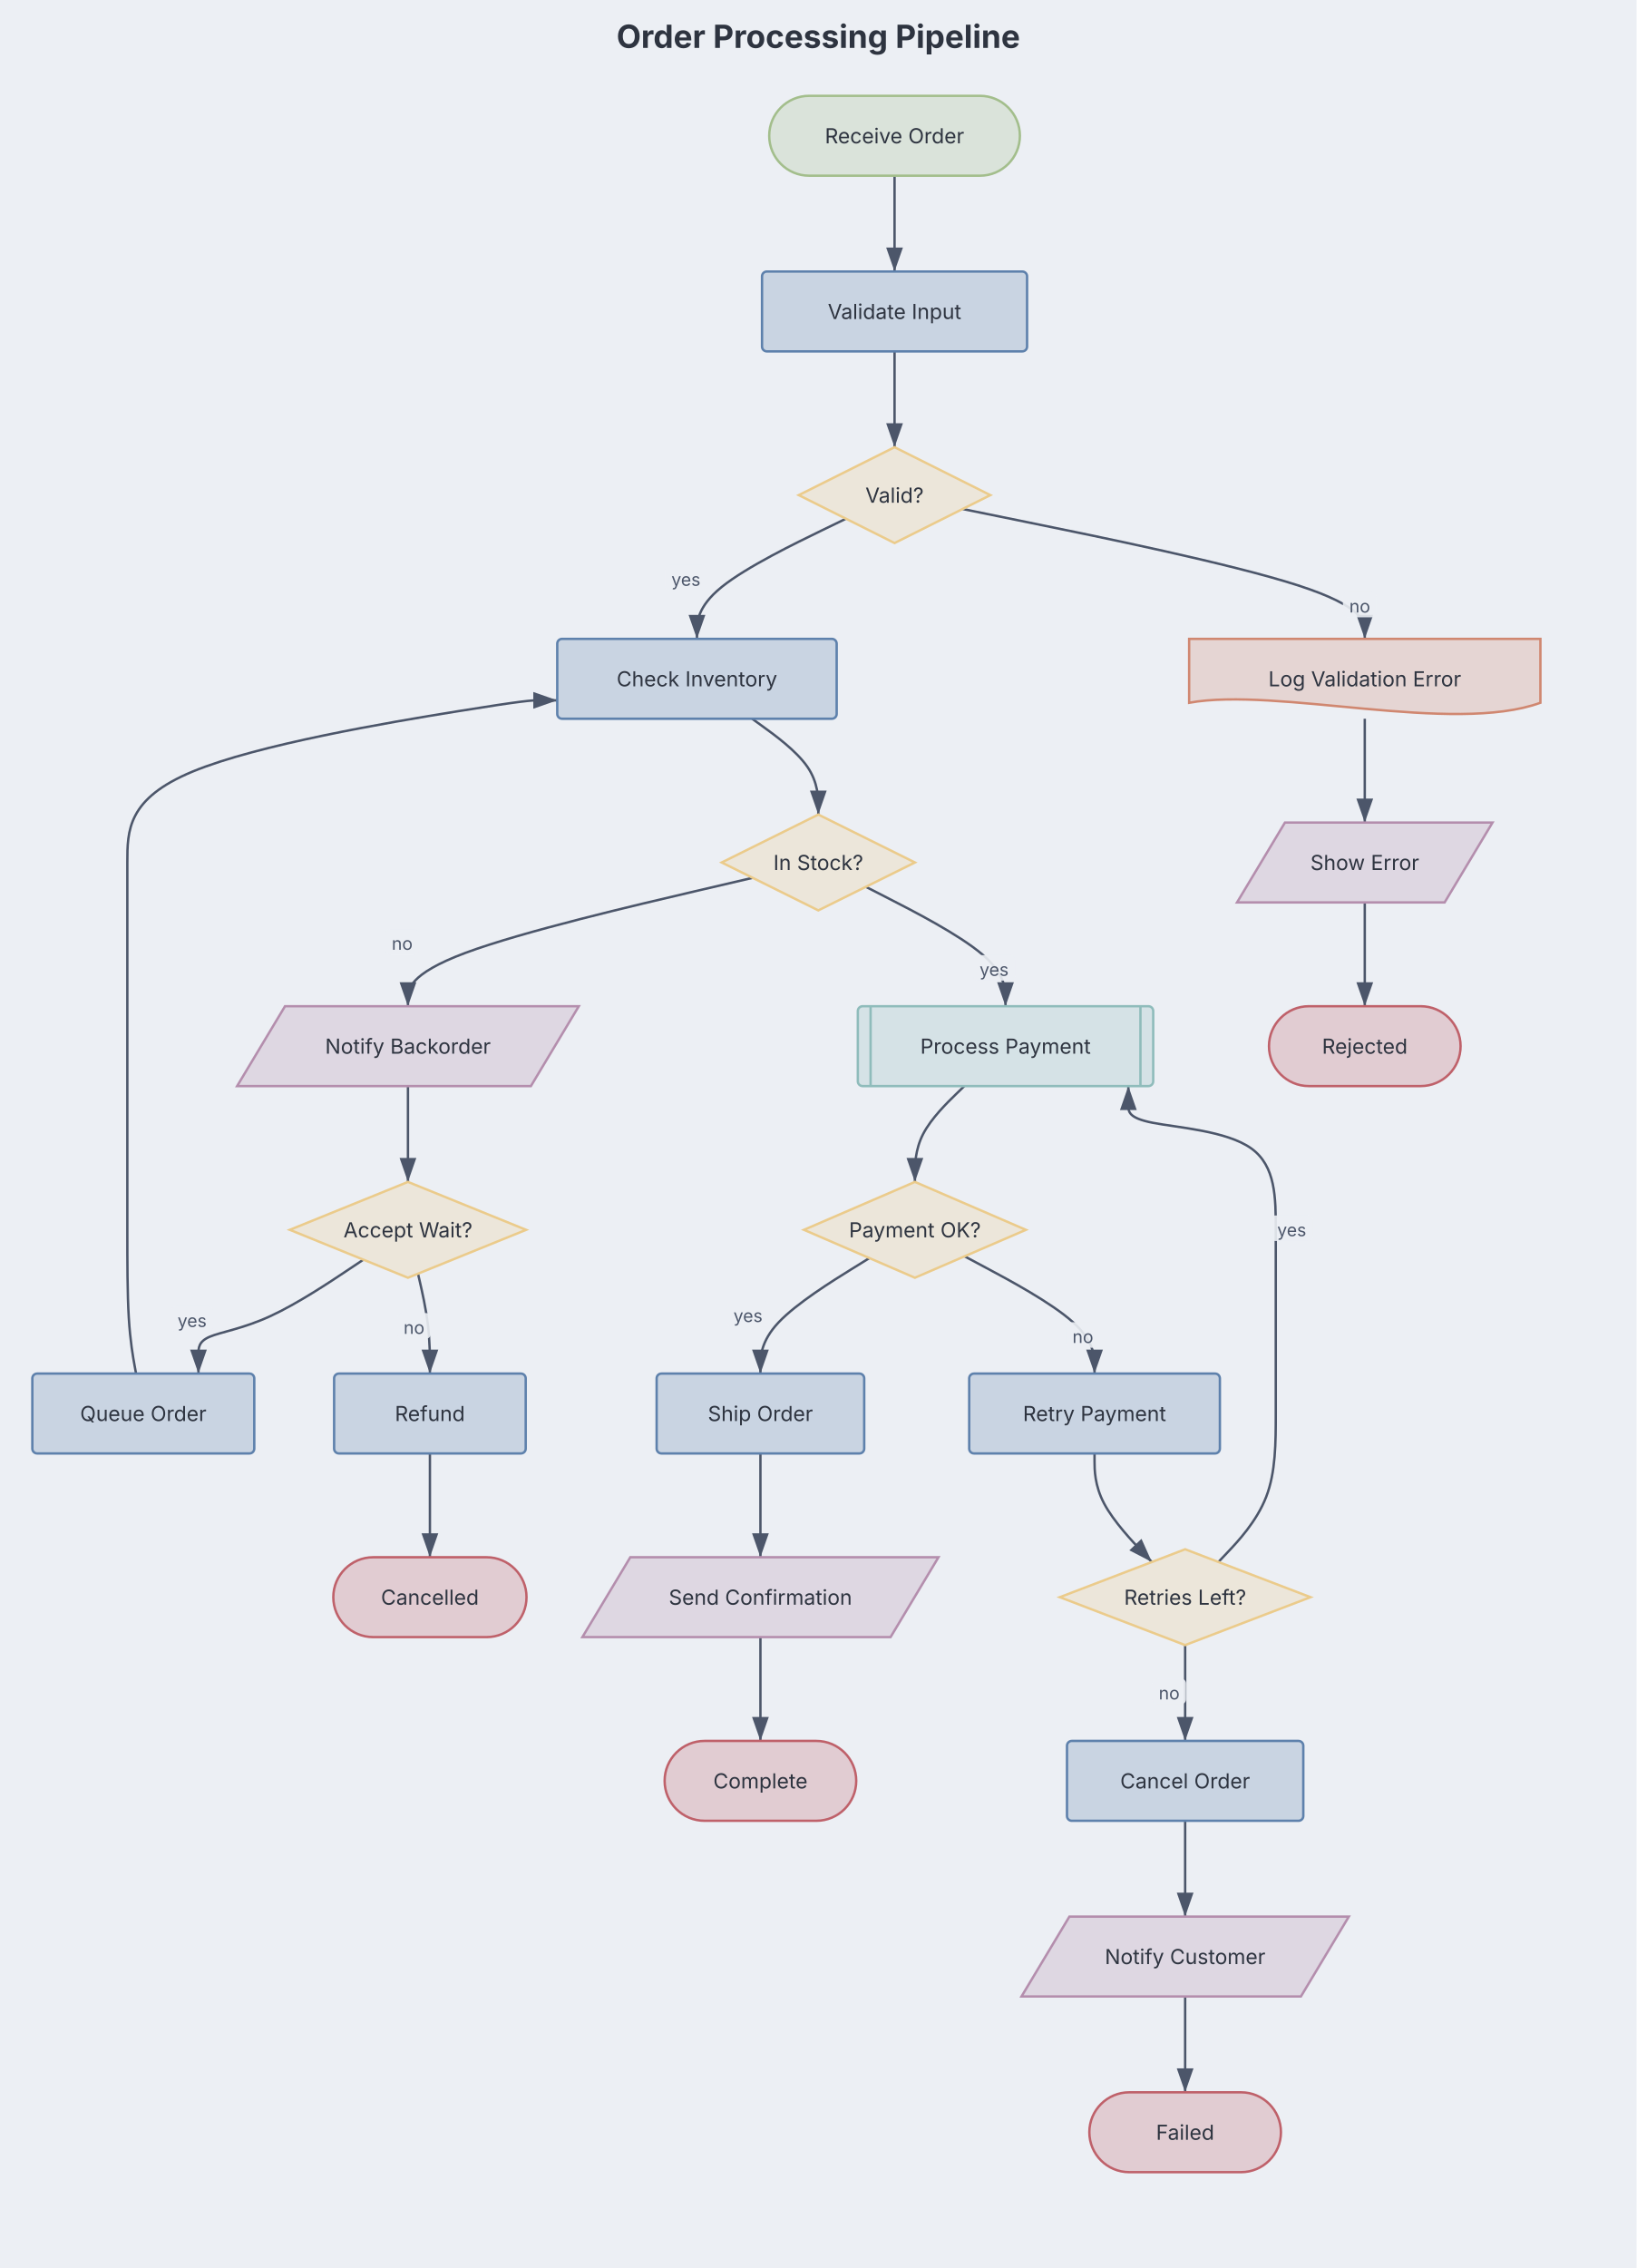
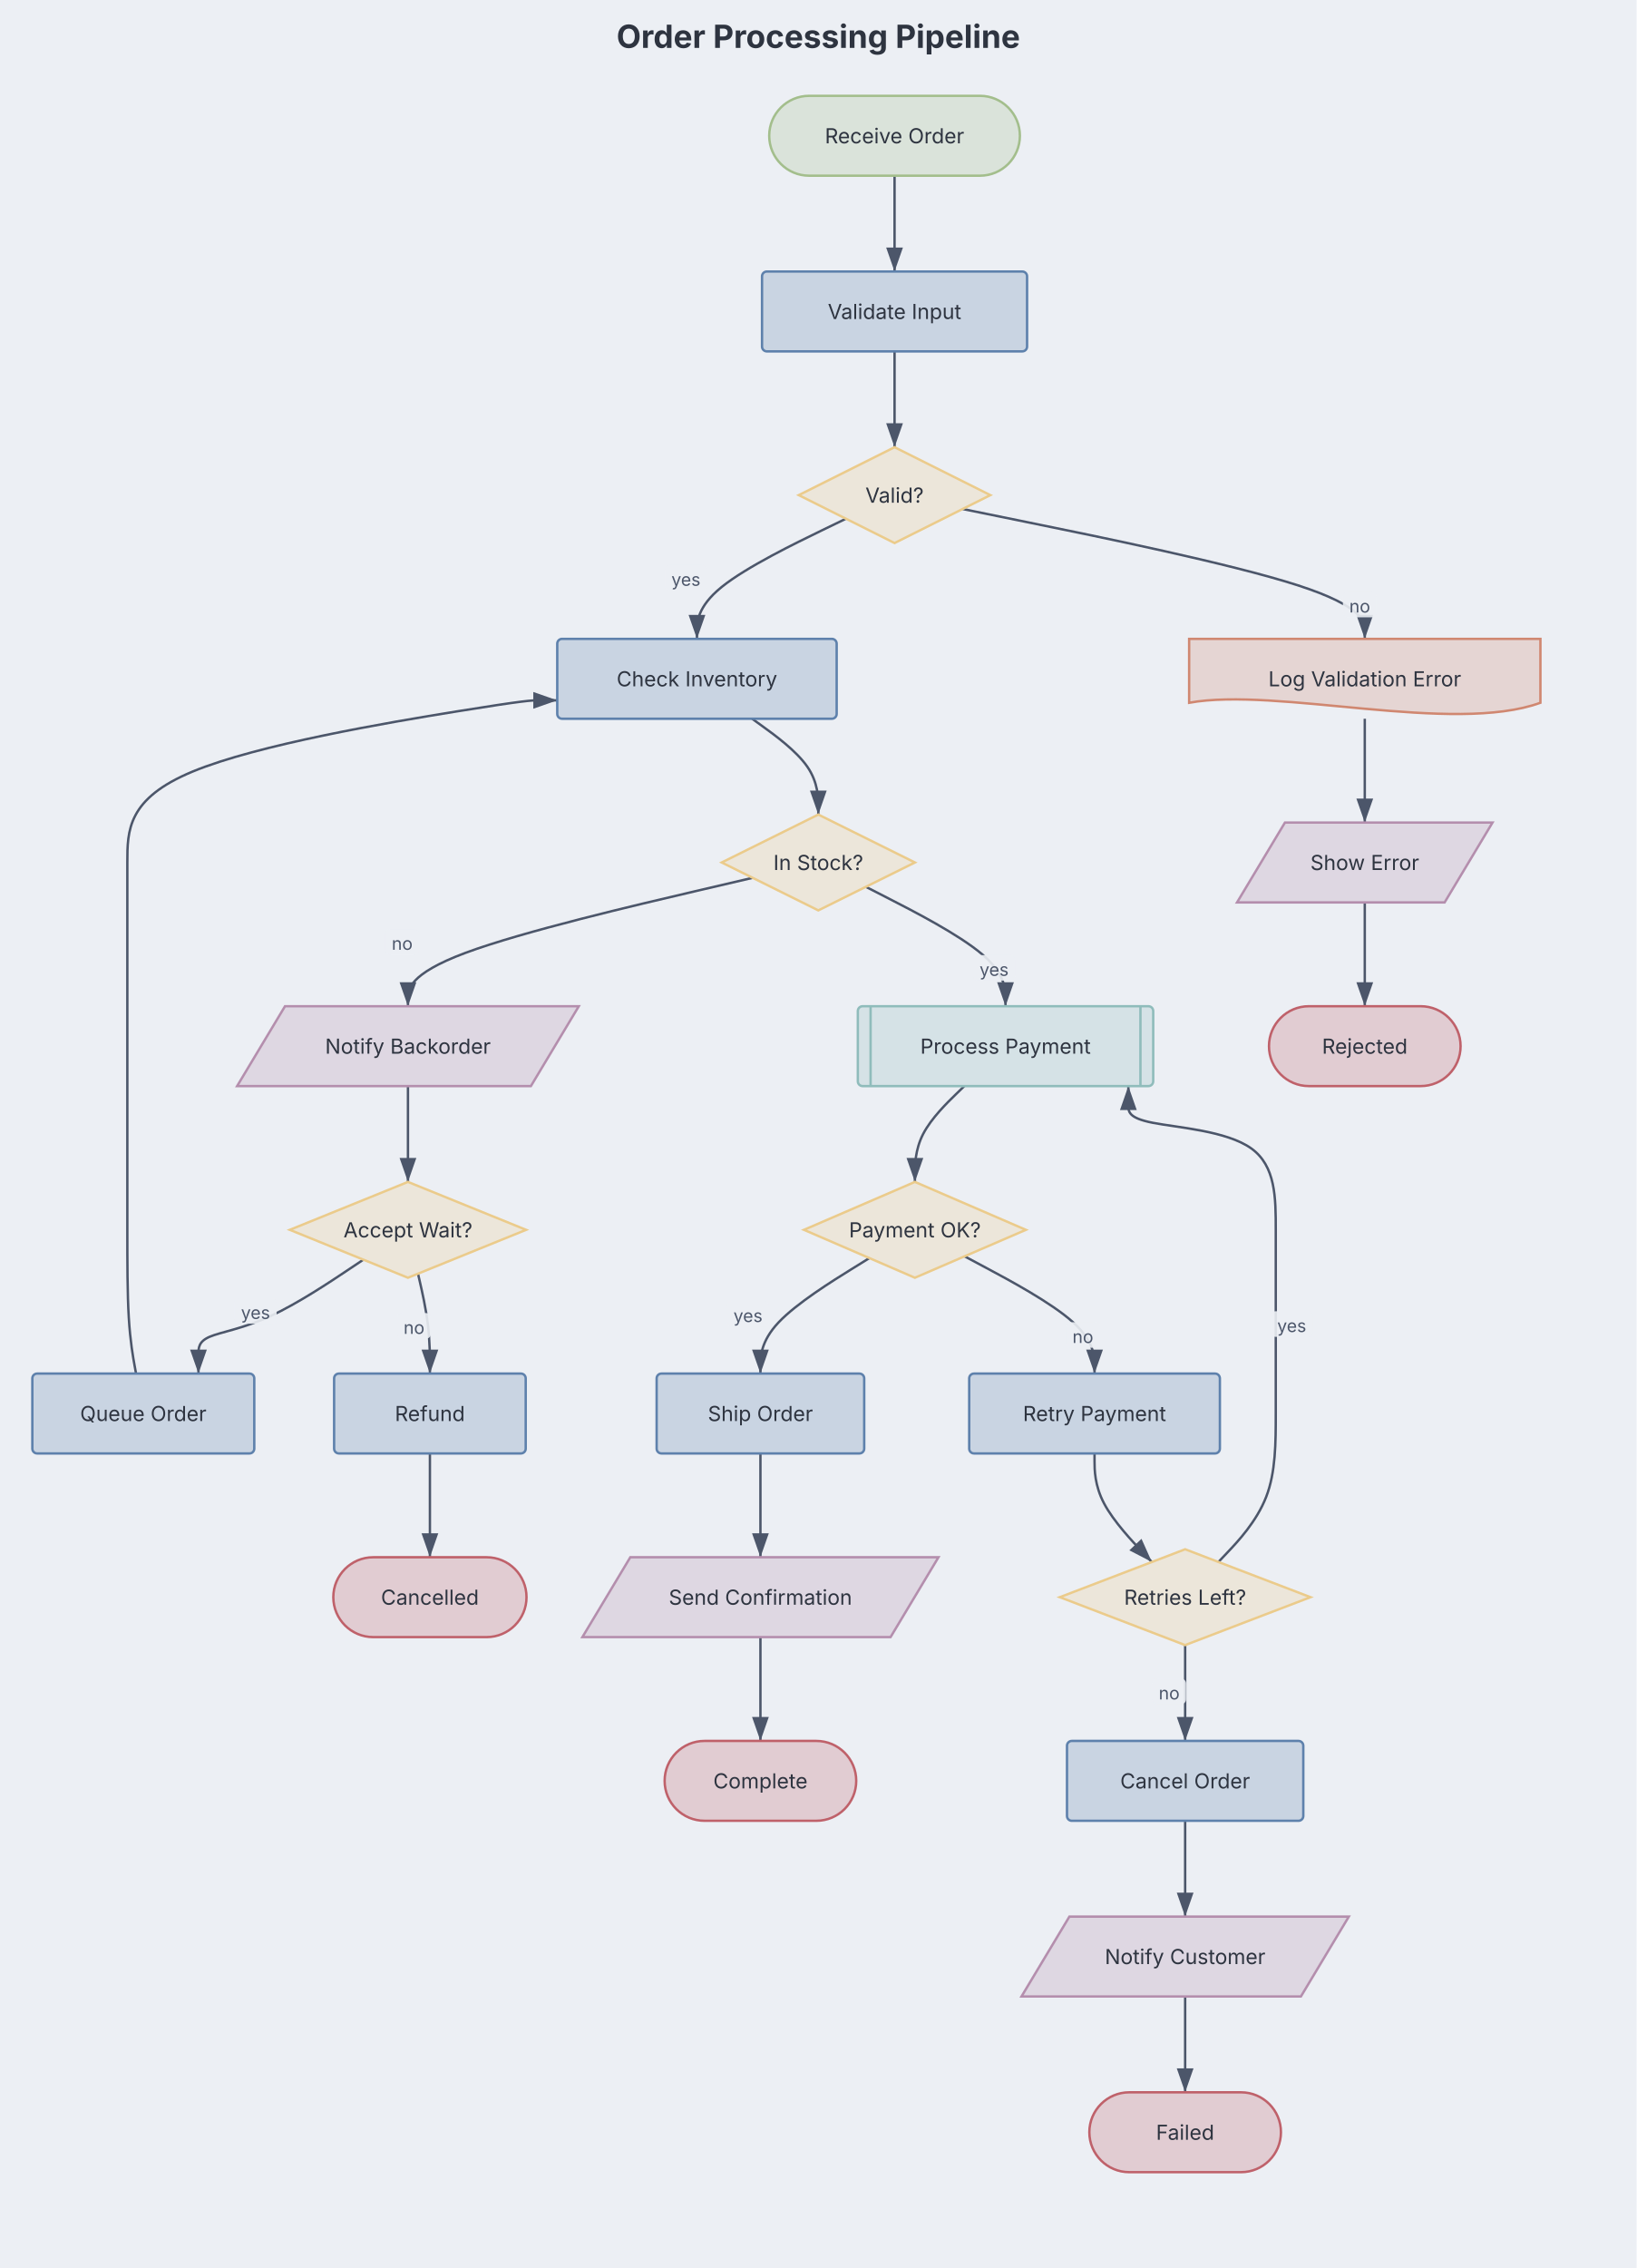
<svg xmlns="http://www.w3.org/2000/svg" aria-describedby="dgmo-desc-ec49a69b" role="img" aria-label="Order Processing Pipeline — Flowchart diagram" width="1025" height="1420" viewBox="0 0 1025 1420" preserveAspectRatio="xMidYMin meet" style="font-family: Inter, system-ui, Avenir, Helvetica, Arial, sans-serif; background: rgb(236, 239, 244);">
  <style>.fc-node:hover{filter:saturate(1.4) brightness(1.06)}.fc-node{transition:filter .12s ease, opacity .12s ease}@media (hover:hover){svg:has(.fc-node[data-node-id="terminal:receive order"]:hover) .fc-edge-group:not([data-source="terminal:receive order"]):not([data-target="terminal:receive order"]){opacity:0.4}svg:has(.fc-node[data-node-id="process:validate input"]:hover) .fc-edge-group:not([data-source="process:validate input"]):not([data-target="process:validate input"]){opacity:0.4}svg:has(.fc-node[data-node-id="decision:valid?"]:hover) .fc-edge-group:not([data-source="decision:valid?"]):not([data-target="decision:valid?"]){opacity:0.4}svg:has(.fc-node[data-node-id="process:check inventory"]:hover) .fc-edge-group:not([data-source="process:check inventory"]):not([data-target="process:check inventory"]){opacity:0.4}svg:has(.fc-node[data-node-id="decision:in stock?"]:hover) .fc-edge-group:not([data-source="decision:in stock?"]):not([data-target="decision:in stock?"]){opacity:0.4}svg:has(.fc-node[data-node-id="subroutine:process payment"]:hover) .fc-edge-group:not([data-source="subroutine:process payment"]):not([data-target="subroutine:process payment"]){opacity:0.4}svg:has(.fc-node[data-node-id="decision:payment ok?"]:hover) .fc-edge-group:not([data-source="decision:payment ok?"]):not([data-target="decision:payment ok?"]){opacity:0.4}svg:has(.fc-node[data-node-id="process:ship order"]:hover) .fc-edge-group:not([data-source="process:ship order"]):not([data-target="process:ship order"]){opacity:0.4}svg:has(.fc-node[data-node-id="io:send confirmation"]:hover) .fc-edge-group:not([data-source="io:send confirmation"]):not([data-target="io:send confirmation"]){opacity:0.4}svg:has(.fc-node[data-node-id="terminal:complete"]:hover) .fc-edge-group:not([data-source="terminal:complete"]):not([data-target="terminal:complete"]){opacity:0.4}svg:has(.fc-node[data-node-id="process:retry payment"]:hover) .fc-edge-group:not([data-source="process:retry payment"]):not([data-target="process:retry payment"]){opacity:0.4}svg:has(.fc-node[data-node-id="decision:retries left?"]:hover) .fc-edge-group:not([data-source="decision:retries left?"]):not([data-target="decision:retries left?"]){opacity:0.4}svg:has(.fc-node[data-node-id="process:cancel order"]:hover) .fc-edge-group:not([data-source="process:cancel order"]):not([data-target="process:cancel order"]){opacity:0.4}svg:has(.fc-node[data-node-id="io:notify customer"]:hover) .fc-edge-group:not([data-source="io:notify customer"]):not([data-target="io:notify customer"]){opacity:0.4}svg:has(.fc-node[data-node-id="terminal:failed"]:hover) .fc-edge-group:not([data-source="terminal:failed"]):not([data-target="terminal:failed"]){opacity:0.4}svg:has(.fc-node[data-node-id="io:notify backorder"]:hover) .fc-edge-group:not([data-source="io:notify backorder"]):not([data-target="io:notify backorder"]){opacity:0.4}svg:has(.fc-node[data-node-id="decision:accept wait?"]:hover) .fc-edge-group:not([data-source="decision:accept wait?"]):not([data-target="decision:accept wait?"]){opacity:0.4}svg:has(.fc-node[data-node-id="process:queue order"]:hover) .fc-edge-group:not([data-source="process:queue order"]):not([data-target="process:queue order"]){opacity:0.4}svg:has(.fc-node[data-node-id="process:refund"]:hover) .fc-edge-group:not([data-source="process:refund"]):not([data-target="process:refund"]){opacity:0.4}svg:has(.fc-node[data-node-id="terminal:cancelled"]:hover) .fc-edge-group:not([data-source="terminal:cancelled"]):not([data-target="terminal:cancelled"]){opacity:0.4}svg:has(.fc-node[data-node-id="document:log validation error"]:hover) .fc-edge-group:not([data-source="document:log validation error"]):not([data-target="document:log validation error"]){opacity:0.4}svg:has(.fc-node[data-node-id="io:show error"]:hover) .fc-edge-group:not([data-source="io:show error"]):not([data-target="io:show error"]){opacity:0.4}svg:has(.fc-node[data-node-id="terminal:rejected"]:hover) .fc-edge-group:not([data-source="terminal:rejected"]):not([data-target="terminal:rejected"]){opacity:0.4}}</style>
  <rect class="dgmo-canvas-bg" x="0" y="0" width="1025" height="1420" fill="#eceff4" />
  <defs>
    <marker id="fc-arrow" viewBox="0 0 10 7" refX="10" refY="3.5" markerWidth="10" markerHeight="7" orient="auto">
      <polygon points="0,0 10,3.5 0,7" fill="#4c566a" />
    </marker>
  </defs>
  <text class="chart-title" x="512.5" y="30" text-anchor="middle" fill="#2e3440" font-size="20" font-weight="bold" style="cursor: default;" data-line-number="1">Order Processing Pipeline</text>
  <g transform="translate(20.25, 60) scale(1)">
    <g class="fc-edge-group" data-line-number="3" data-source="terminal:receive order" data-target="process:validate input">
      <path d="M540,50L540,55C540,60,540,70,540,80C540,90,540,100,540,105L540,110" fill="none" stroke="#4c566a" stroke-width="1.5" marker-end="url(#fc-arrow)" class="fc-edge" />
    </g>
    <g class="fc-edge-group" data-line-number="3" data-source="process:validate input" data-target="decision:valid?">
      <path d="M540,160L540,165C540,170,540,180,540,190C540,200,540,210,540,215L540,220" fill="none" stroke="#4c566a" stroke-width="1.5" marker-end="url(#fc-arrow)" class="fc-edge" />
    </g>
    <g class="fc-edge-group" data-line-number="4" data-source="decision:valid?" data-target="process:check inventory">
      <path d="M509.538,264.769L493.99,272.308C478.442,279.846,447.346,294.923,431.798,307.462C416.25,320,416.25,330,416.25,335L416.25,340" fill="none" stroke="#4c566a" stroke-width="1.5" marker-end="url(#fc-arrow)" class="fc-edge" />
      <rect x="396.14" y="293.77" width="26.403" height="16" rx="3" fill="#eceff4" opacity="0.9" class="fc-edge-label-bg" />
      <text x="409.342" y="306.77" text-anchor="middle" fill="#4c566a" font-size="11" class="fc-edge-label">yes</text>
    </g>
    <g class="fc-edge-group" data-line-number="4" data-source="process:check inventory" data-target="decision:in stock?">
      <path d="M450.795,390L457.705,395C464.614,400,478.432,410,485.341,420C492.25,430,492.25,440,492.25,445L492.25,450" fill="none" stroke="#4c566a" stroke-width="1.5" marker-end="url(#fc-arrow)" class="fc-edge" />
    </g>
    <g class="fc-edge-group" data-line-number="5" data-source="decision:in stock?" data-target="subroutine:process payment">
      <path d="M522.024,495.236L536.603,502.697C551.183,510.157,580.341,525.079,594.921,537.539C609.5,550,609.5,560,609.5,565L609.5,570" fill="none" stroke="#4c566a" stroke-width="1.5" marker-end="url(#fc-arrow)" class="fc-edge" />
      <rect x="589.146" y="537.989" width="26.403" height="16" rx="3" fill="#eceff4" opacity="0.9" class="fc-edge-label-bg" />
      <text x="602.347" y="550.989" text-anchor="middle" fill="#4c566a" font-size="11" class="fc-edge-label">yes</text>
    </g>
    <g class="fc-edge-group" data-line-number="5" data-source="subroutine:process payment" data-target="decision:payment ok?">
      <path d="M583.705,620L578.545,625C573.386,630,563.068,640,557.909,650C552.75,660,552.75,670,552.75,675L552.75,680" fill="none" stroke="#4c566a" stroke-width="1.5" marker-end="url(#fc-arrow)" class="fc-edge" />
    </g>
    <g class="fc-edge-group" data-line-number="6" data-source="decision:payment ok?" data-target="process:ship order">
      <path d="M524.228,727.688L512.856,734.74C501.485,741.792,478.743,755.896,467.371,767.948C456,780,456,790,456,795L456,800" fill="none" stroke="#4c566a" stroke-width="1.5" marker-end="url(#fc-arrow)" class="fc-edge" />
      <rect x="435.014" y="754.723" width="26.403" height="16" rx="3" fill="#eceff4" opacity="0.9" class="fc-edge-label-bg" />
      <text x="448.215" y="767.723" text-anchor="middle" fill="#4c566a" font-size="11" class="fc-edge-label">yes</text>
    </g>
    <g class="fc-edge-group" data-line-number="6" data-source="process:ship order" data-target="io:send confirmation">
      <path d="M456,850L456,855C456,860,456,870,456,880.833C456,891.667,456,903.333,456,909.167L456,915" fill="none" stroke="#4c566a" stroke-width="1.5" marker-end="url(#fc-arrow)" class="fc-edge" />
    </g>
    <g class="fc-edge-group" data-line-number="6" data-source="io:send confirmation" data-target="terminal:complete">
      <path d="M456,965L456,970.833C456,976.667,456,988.333,456,999.167C456,1010,456,1020,456,1025L456,1030" fill="none" stroke="#4c566a" stroke-width="1.5" marker-end="url(#fc-arrow)" class="fc-edge" />
    </g>
    <g class="fc-edge-group" data-line-number="7" data-source="decision:payment ok?" data-target="process:retry payment">
      <path d="M583.838,726.581L597.407,733.817C610.976,741.054,638.113,755.527,651.681,767.763C665.25,780,665.25,790,665.25,795L665.25,800" fill="none" stroke="#4c566a" stroke-width="1.5" marker-end="url(#fc-arrow)" class="fc-edge" />
      <rect x="647.404" y="767.839" width="21.101" height="16" rx="3" fill="#eceff4" opacity="0.9" class="fc-edge-label-bg" />
      <text x="657.955" y="780.839" text-anchor="middle" fill="#4c566a" font-size="11" class="fc-edge-label">no</text>
    </g>
    <g class="fc-edge-group" data-line-number="7" data-source="process:retry payment" data-target="decision:retries left?">
      <path d="M665.25,850L665.25,855C665.25,860,665.25,870,671.235,881.327C677.219,892.655,689.189,905.31,695.174,911.637L701.158,917.965" fill="none" stroke="#4c566a" stroke-width="1.5" marker-end="url(#fc-arrow)" class="fc-edge" />
    </g>
    <g class="fc-edge-group" data-line-number="8" data-source="decision:retries left?" data-target="subroutine:process payment">
      <path d="M742.842,917.965L748.826,911.637C754.811,905.31,766.781,892.655,772.765,877.161C778.75,861.667,778.75,843.333,778.75,825C778.75,806.667,778.75,788.333,778.75,769.167C778.75,750,778.75,730,778.75,710C778.75,690,778.75,670,763.364,659C747.977,648,717.205,646,701.818,643C686.432,640,686.432,636,686.432,632C686.432,628,686.432,624,686.432,622L686.432,620" fill="none" stroke="#4c566a" stroke-width="1.5" marker-end="url(#fc-arrow)" class="fc-edge" />
-       <rect x="775.548" y="701" width="26.403" height="16" rx="3" fill="#eceff4" opacity="0.9" class="fc-edge-label-bg" />
-       <text x="788.75" y="714" text-anchor="middle" fill="#4c566a" font-size="11" class="fc-edge-label">yes</text>
+       <rect x="775.548" y="761" width="26.403" height="16" rx="3" fill="#eceff4" opacity="0.9" class="fc-edge-label-bg" />
+       <text x="788.75" y="774" text-anchor="middle" fill="#4c566a" font-size="11" class="fc-edge-label">yes</text>
    </g>
    <g class="fc-edge-group" data-line-number="9" data-source="decision:retries left?" data-target="process:cancel order">
      <path d="M722,970L722,975C722,980,722,990,722,1000C722,1010,722,1020,722,1025L722,1030" fill="none" stroke="#4c566a" stroke-width="1.5" marker-end="url(#fc-arrow)" class="fc-edge" />
      <rect x="701.449" y="991" width="21.101" height="16" rx="3" fill="#eceff4" opacity="0.9" class="fc-edge-label-bg" />
      <text x="712" y="1004" text-anchor="middle" fill="#4c566a" font-size="11" class="fc-edge-label">no</text>
    </g>
    <g class="fc-edge-group" data-line-number="9" data-source="process:cancel order" data-target="io:notify customer">
      <path d="M722,1080L722,1085C722,1090,722,1100,722,1110C722,1120,722,1130,722,1135L722,1140" fill="none" stroke="#4c566a" stroke-width="1.5" marker-end="url(#fc-arrow)" class="fc-edge" />
    </g>
    <g class="fc-edge-group" data-line-number="9" data-source="io:notify customer" data-target="terminal:failed">
      <path d="M722,1190L722,1195C722,1200,722,1210,722,1220C722,1230,722,1240,722,1245L722,1250" fill="none" stroke="#4c566a" stroke-width="1.5" marker-end="url(#fc-arrow)" class="fc-edge" />
    </g>
    <g class="fc-edge-group" data-line-number="10" data-source="decision:in stock?" data-target="io:notify backorder">
      <path d="M451.116,489.603L415.139,498.003C379.161,506.402,307.205,523.201,271.228,536.601C235.25,550,235.25,560,235.25,565L235.25,570" fill="none" stroke="#4c566a" stroke-width="1.5" marker-end="url(#fc-arrow)" class="fc-edge" />
      <rect x="221.097" y="521.671" width="21.101" height="16" rx="3" fill="#eceff4" opacity="0.9" class="fc-edge-label-bg" />
      <text x="231.648" y="534.671" text-anchor="middle" fill="#4c566a" font-size="11" class="fc-edge-label">no</text>
    </g>
    <g class="fc-edge-group" data-line-number="10" data-source="io:notify backorder" data-target="decision:accept wait?">
      <path d="M235.25,620L235.25,625C235.25,630,235.25,640,235.25,650C235.25,660,235.25,670,235.25,675L235.25,680" fill="none" stroke="#4c566a" stroke-width="1.5" marker-end="url(#fc-arrow)" class="fc-edge" />
    </g>
    <g class="fc-edge-group" data-line-number="11" data-source="decision:accept wait?" data-target="process:queue order">
      <path d="M207.315,728.675L197.013,735.563C186.71,742.45,166.105,756.225,148.893,764.113C131.682,772,117.864,774,110.955,777C104.045,780,104.045,784,104.045,788C104.045,792,104.045,796,104.045,798L104.045,800" fill="none" stroke="#4c566a" stroke-width="1.5" marker-end="url(#fc-arrow)" class="fc-edge" />
-       <rect x="86.861" y="757.827" width="26.403" height="16" rx="3" fill="#eceff4" opacity="0.9" class="fc-edge-label-bg" />
-       <text x="100.063" y="770.827" text-anchor="middle" fill="#4c566a" font-size="11" class="fc-edge-label">yes</text>
+       <rect x="126.591" y="752.788" width="26.403" height="16" rx="3" fill="#eceff4" opacity="0.9" class="fc-edge-label-bg" />
+       <text x="139.793" y="765.788" text-anchor="middle" fill="#4c566a" font-size="11" class="fc-edge-label">yes</text>
    </g>
    <g class="fc-edge-group" data-line-number="11" data-source="process:queue order" data-target="process:check inventory">
      <path d="M64.955,800L64.045,795C63.136,790,61.318,780,60.409,765C59.5,750,59.5,730,59.5,710C59.5,690,59.5,670,59.5,650.833C59.5,631.667,59.5,613.333,59.5,595C59.5,576.667,59.5,558.333,59.5,539.167C59.5,520,59.5,500,59.5,480C59.5,460,59.5,440,100.375,423.082C141.25,406.163,223,392.327,265.875,385.408C308.75,378.49,312.75,378.49,316.75,378.49C320.75,378.49,324.75,378.49,326.75,378.49L328.75,378.49" fill="none" stroke="#4c566a" stroke-width="1.5" marker-end="url(#fc-arrow)" class="fc-edge" />
    </g>
    <g class="fc-edge-group" data-line-number="12" data-source="decision:accept wait?" data-target="process:refund">
      <path d="M241.541,737.45L242.784,742.875C244.027,748.3,246.514,759.15,247.757,769.575C249,780,249,790,249,795L249,800" fill="none" stroke="#4c566a" stroke-width="1.5" marker-end="url(#fc-arrow)" class="fc-edge" />
      <rect x="228.515" y="762.138" width="21.101" height="16" rx="3" fill="#eceff4" opacity="0.9" class="fc-edge-label-bg" />
      <text x="239.065" y="775.138" text-anchor="middle" fill="#4c566a" font-size="11" class="fc-edge-label">no</text>
    </g>
    <g class="fc-edge-group" data-line-number="12" data-source="process:refund" data-target="terminal:cancelled">
      <path d="M249,850L249,855C249,860,249,870,249,880.833C249,891.667,249,903.333,249,909.167L249,915" fill="none" stroke="#4c566a" stroke-width="1.5" marker-end="url(#fc-arrow)" class="fc-edge" />
    </g>
    <g class="fc-edge-group" data-line-number="13" data-source="decision:valid?" data-target="document:log validation error">
      <path d="M582.63,258.685L624.608,267.238C666.586,275.79,750.543,292.895,792.522,306.448C834.5,320,834.5,330,834.5,335L834.5,340" fill="none" stroke="#4c566a" stroke-width="1.5" marker-end="url(#fc-arrow)" class="fc-edge" />
      <rect x="820.801" y="310.492" width="21.101" height="16" rx="3" fill="#eceff4" opacity="0.9" class="fc-edge-label-bg" />
      <text x="831.352" y="323.492" text-anchor="middle" fill="#4c566a" font-size="11" class="fc-edge-label">no</text>
    </g>
    <g class="fc-edge-group" data-line-number="13" data-source="document:log validation error" data-target="io:show error">
      <path d="M834.5,390L834.5,395C834.5,400,834.5,410,834.5,420.833C834.5,431.667,834.5,443.333,834.5,449.167L834.5,455" fill="none" stroke="#4c566a" stroke-width="1.5" marker-end="url(#fc-arrow)" class="fc-edge" />
    </g>
    <g class="fc-edge-group" data-line-number="13" data-source="io:show error" data-target="terminal:rejected">
      <path d="M834.5,505L834.5,510.833C834.5,516.667,834.5,528.333,834.5,539.167C834.5,550,834.5,560,834.5,565L834.5,570" fill="none" stroke="#4c566a" stroke-width="1.5" marker-end="url(#fc-arrow)" class="fc-edge" />
    </g>
    <g transform="translate(540, 25)" class="fc-node" data-line-number="3" data-node-id="terminal:receive order">
      <rect x="-78.5" y="-25" width="157" height="50" rx="25" ry="25" fill="#dae3da" stroke="#a3be8c" stroke-width="1.5" />
      <text x="0" y="0" text-anchor="middle" dominant-baseline="central" fill="#2e3440" font-size="13">Receive Order</text>
    </g>
    <g transform="translate(540, 135)" class="fc-node" data-line-number="3" data-node-id="process:validate input">
      <rect x="-83" y="-25" width="166" height="50" rx="3" ry="3" fill="#c9d4e2" stroke="#5e81ac" stroke-width="1.5" />
      <text x="0" y="0" text-anchor="middle" dominant-baseline="central" fill="#2e3440" font-size="13">Validate Input</text>
    </g>
    <g transform="translate(540, 250)" class="fc-node" data-line-number="3" data-node-id="decision:valid?">
      <polygon points="0,-30 60,0 0,30 -60,0" fill="#ece6da" stroke="#ebcb8b" stroke-width="1.5" />
      <text x="0" y="0" text-anchor="middle" dominant-baseline="central" fill="#2e3440" font-size="13">Valid?</text>
    </g>
    <g transform="translate(416.25, 365)" class="fc-node" data-line-number="4" data-node-id="process:check inventory">
      <rect x="-87.5" y="-25" width="175" height="50" rx="3" ry="3" fill="#c9d4e2" stroke="#5e81ac" stroke-width="1.5" />
      <text x="0" y="0" text-anchor="middle" dominant-baseline="central" fill="#2e3440" font-size="13">Check Inventory</text>
    </g>
    <g transform="translate(492.25, 480)" class="fc-node" data-line-number="4" data-node-id="decision:in stock?">
      <polygon points="0,-30 60.5,0 0,30 -60.5,0" fill="#ece6da" stroke="#ebcb8b" stroke-width="1.5" />
      <text x="0" y="0" text-anchor="middle" dominant-baseline="central" fill="#2e3440" font-size="13">In Stock?</text>
    </g>
    <g transform="translate(609.5, 595)" class="fc-node" data-line-number="5" data-node-id="subroutine:process payment">
      <rect x="-92.5" y="-25" width="185" height="50" rx="3" ry="3" fill="#d5e2e6" stroke="#8fbcbb" stroke-width="1.5" />
      <line x1="-84.5" y1="-25" x2="-84.5" y2="25" stroke="#8fbcbb" stroke-width="1.5" />
      <line x1="84.5" y1="-25" x2="84.5" y2="25" stroke="#8fbcbb" stroke-width="1.5" />
      <text x="0" y="0" text-anchor="middle" dominant-baseline="central" fill="#2e3440" font-size="13">Process Payment</text>
    </g>
    <g transform="translate(552.75, 710)" class="fc-node" data-line-number="5" data-node-id="decision:payment ok?">
      <polygon points="0,-30 69.5,0 0,30 -69.5,0" fill="#ece6da" stroke="#ebcb8b" stroke-width="1.5" />
      <text x="0" y="0" text-anchor="middle" dominant-baseline="central" fill="#2e3440" font-size="13">Payment OK?</text>
    </g>
    <g transform="translate(456, 825)" class="fc-node" data-line-number="6" data-node-id="process:ship order">
      <rect x="-65" y="-25" width="130" height="50" rx="3" ry="3" fill="#c9d4e2" stroke="#5e81ac" stroke-width="1.5" />
      <text x="0" y="0" text-anchor="middle" dominant-baseline="central" fill="#2e3440" font-size="13">Ship Order</text>
    </g>
    <g transform="translate(456, 940)" class="fc-node" data-line-number="6" data-node-id="io:send confirmation">
      <polygon points="-81.5,-25 111.5,-25 81.5,25 -111.5,25" fill="#ded7e2" stroke="#b48ead" stroke-width="1.5" />
      <text x="0" y="0" text-anchor="middle" dominant-baseline="central" fill="#2e3440" font-size="13">Send Confirmation</text>
    </g>
    <g transform="translate(456, 1055)" class="fc-node" data-line-number="6" data-node-id="terminal:complete">
      <rect x="-60" y="-25" width="120" height="50" rx="25" ry="25" fill="#e1ccd2" stroke="#bf616a" stroke-width="1.5" />
      <text x="0" y="0" text-anchor="middle" dominant-baseline="central" fill="#2e3440" font-size="13">Complete</text>
    </g>
    <g transform="translate(665.25, 825)" class="fc-node" data-line-number="7" data-node-id="process:retry payment">
      <rect x="-78.5" y="-25" width="157" height="50" rx="3" ry="3" fill="#c9d4e2" stroke="#5e81ac" stroke-width="1.5" />
      <text x="0" y="0" text-anchor="middle" dominant-baseline="central" fill="#2e3440" font-size="13">Retry Payment</text>
    </g>
    <g transform="translate(722, 940)" class="fc-node" data-line-number="7" data-node-id="decision:retries left?">
      <polygon points="0,-30 78.5,0 0,30 -78.5,0" fill="#ece6da" stroke="#ebcb8b" stroke-width="1.5" />
      <text x="0" y="0" text-anchor="middle" dominant-baseline="central" fill="#2e3440" font-size="13">Retries Left?</text>
    </g>
    <g transform="translate(722, 1055)" class="fc-node" data-line-number="9" data-node-id="process:cancel order">
      <rect x="-74" y="-25" width="148" height="50" rx="3" ry="3" fill="#c9d4e2" stroke="#5e81ac" stroke-width="1.5" />
      <text x="0" y="0" text-anchor="middle" dominant-baseline="central" fill="#2e3440" font-size="13">Cancel Order</text>
    </g>
    <g transform="translate(722, 1165)" class="fc-node" data-line-number="9" data-node-id="io:notify customer">
      <polygon points="-72.5,-25 102.5,-25 72.5,25 -102.5,25" fill="#ded7e2" stroke="#b48ead" stroke-width="1.5" />
      <text x="0" y="0" text-anchor="middle" dominant-baseline="central" fill="#2e3440" font-size="13">Notify Customer</text>
    </g>
    <g transform="translate(722, 1275)" class="fc-node" data-line-number="9" data-node-id="terminal:failed">
      <rect x="-60" y="-25" width="120" height="50" rx="25" ry="25" fill="#e1ccd2" stroke="#bf616a" stroke-width="1.5" />
      <text x="0" y="0" text-anchor="middle" dominant-baseline="central" fill="#2e3440" font-size="13">Failed</text>
    </g>
    <g transform="translate(235.25, 595)" class="fc-node" data-line-number="10" data-node-id="io:notify backorder">
      <polygon points="-77,-25 107,-25 77,25 -107,25" fill="#ded7e2" stroke="#b48ead" stroke-width="1.5" />
      <text x="0" y="0" text-anchor="middle" dominant-baseline="central" fill="#2e3440" font-size="13">Notify Backorder</text>
    </g>
    <g transform="translate(235.25, 710)" class="fc-node" data-line-number="10" data-node-id="decision:accept wait?">
      <polygon points="0,-30 74,0 0,30 -74,0" fill="#ece6da" stroke="#ebcb8b" stroke-width="1.5" />
      <text x="0" y="0" text-anchor="middle" dominant-baseline="central" fill="#2e3440" font-size="13">Accept Wait?</text>
    </g>
    <g transform="translate(69.5, 825)" class="fc-node" data-line-number="11" data-node-id="process:queue order">
      <rect x="-69.5" y="-25" width="139" height="50" rx="3" ry="3" fill="#c9d4e2" stroke="#5e81ac" stroke-width="1.5" />
      <text x="0" y="0" text-anchor="middle" dominant-baseline="central" fill="#2e3440" font-size="13">Queue Order</text>
    </g>
    <g transform="translate(249, 825)" class="fc-node" data-line-number="12" data-node-id="process:refund">
      <rect x="-60" y="-25" width="120" height="50" rx="3" ry="3" fill="#c9d4e2" stroke="#5e81ac" stroke-width="1.5" />
      <text x="0" y="0" text-anchor="middle" dominant-baseline="central" fill="#2e3440" font-size="13">Refund</text>
    </g>
    <g transform="translate(249, 940)" class="fc-node" data-line-number="12" data-node-id="terminal:cancelled">
      <rect x="-60.5" y="-25" width="121" height="50" rx="25" ry="25" fill="#e1ccd2" stroke="#bf616a" stroke-width="1.5" />
      <text x="0" y="0" text-anchor="middle" dominant-baseline="central" fill="#2e3440" font-size="13">Cancelled</text>
    </g>
    <g transform="translate(834.5, 365)" class="fc-node" data-line-number="13" data-node-id="document:log validation error">
      <path d="M -110 -25 L 110 -25 L 110 15 C 55 35, -55 5, -110 15 Z" fill="#e5d5d3" stroke="#d08770" stroke-width="1.5" />
      <text x="0" y="0" text-anchor="middle" dominant-baseline="central" fill="#2e3440" font-size="13">Log Validation Error</text>
    </g>
    <g transform="translate(834.5, 480)" class="fc-node" data-line-number="13" data-node-id="io:show error">
      <polygon points="-50,-25 80,-25 50,25 -80,25" fill="#ded7e2" stroke="#b48ead" stroke-width="1.5" />
      <text x="0" y="0" text-anchor="middle" dominant-baseline="central" fill="#2e3440" font-size="13">Show Error</text>
    </g>
    <g transform="translate(834.5, 595)" class="fc-node" data-line-number="13" data-node-id="terminal:rejected">
      <rect x="-60" y="-25" width="120" height="50" rx="25" ry="25" fill="#e1ccd2" stroke="#bf616a" stroke-width="1.5" />
      <text x="0" y="0" text-anchor="middle" dominant-baseline="central" fill="#2e3440" font-size="13">Rejected</text>
    </g>
  </g>
</svg>
